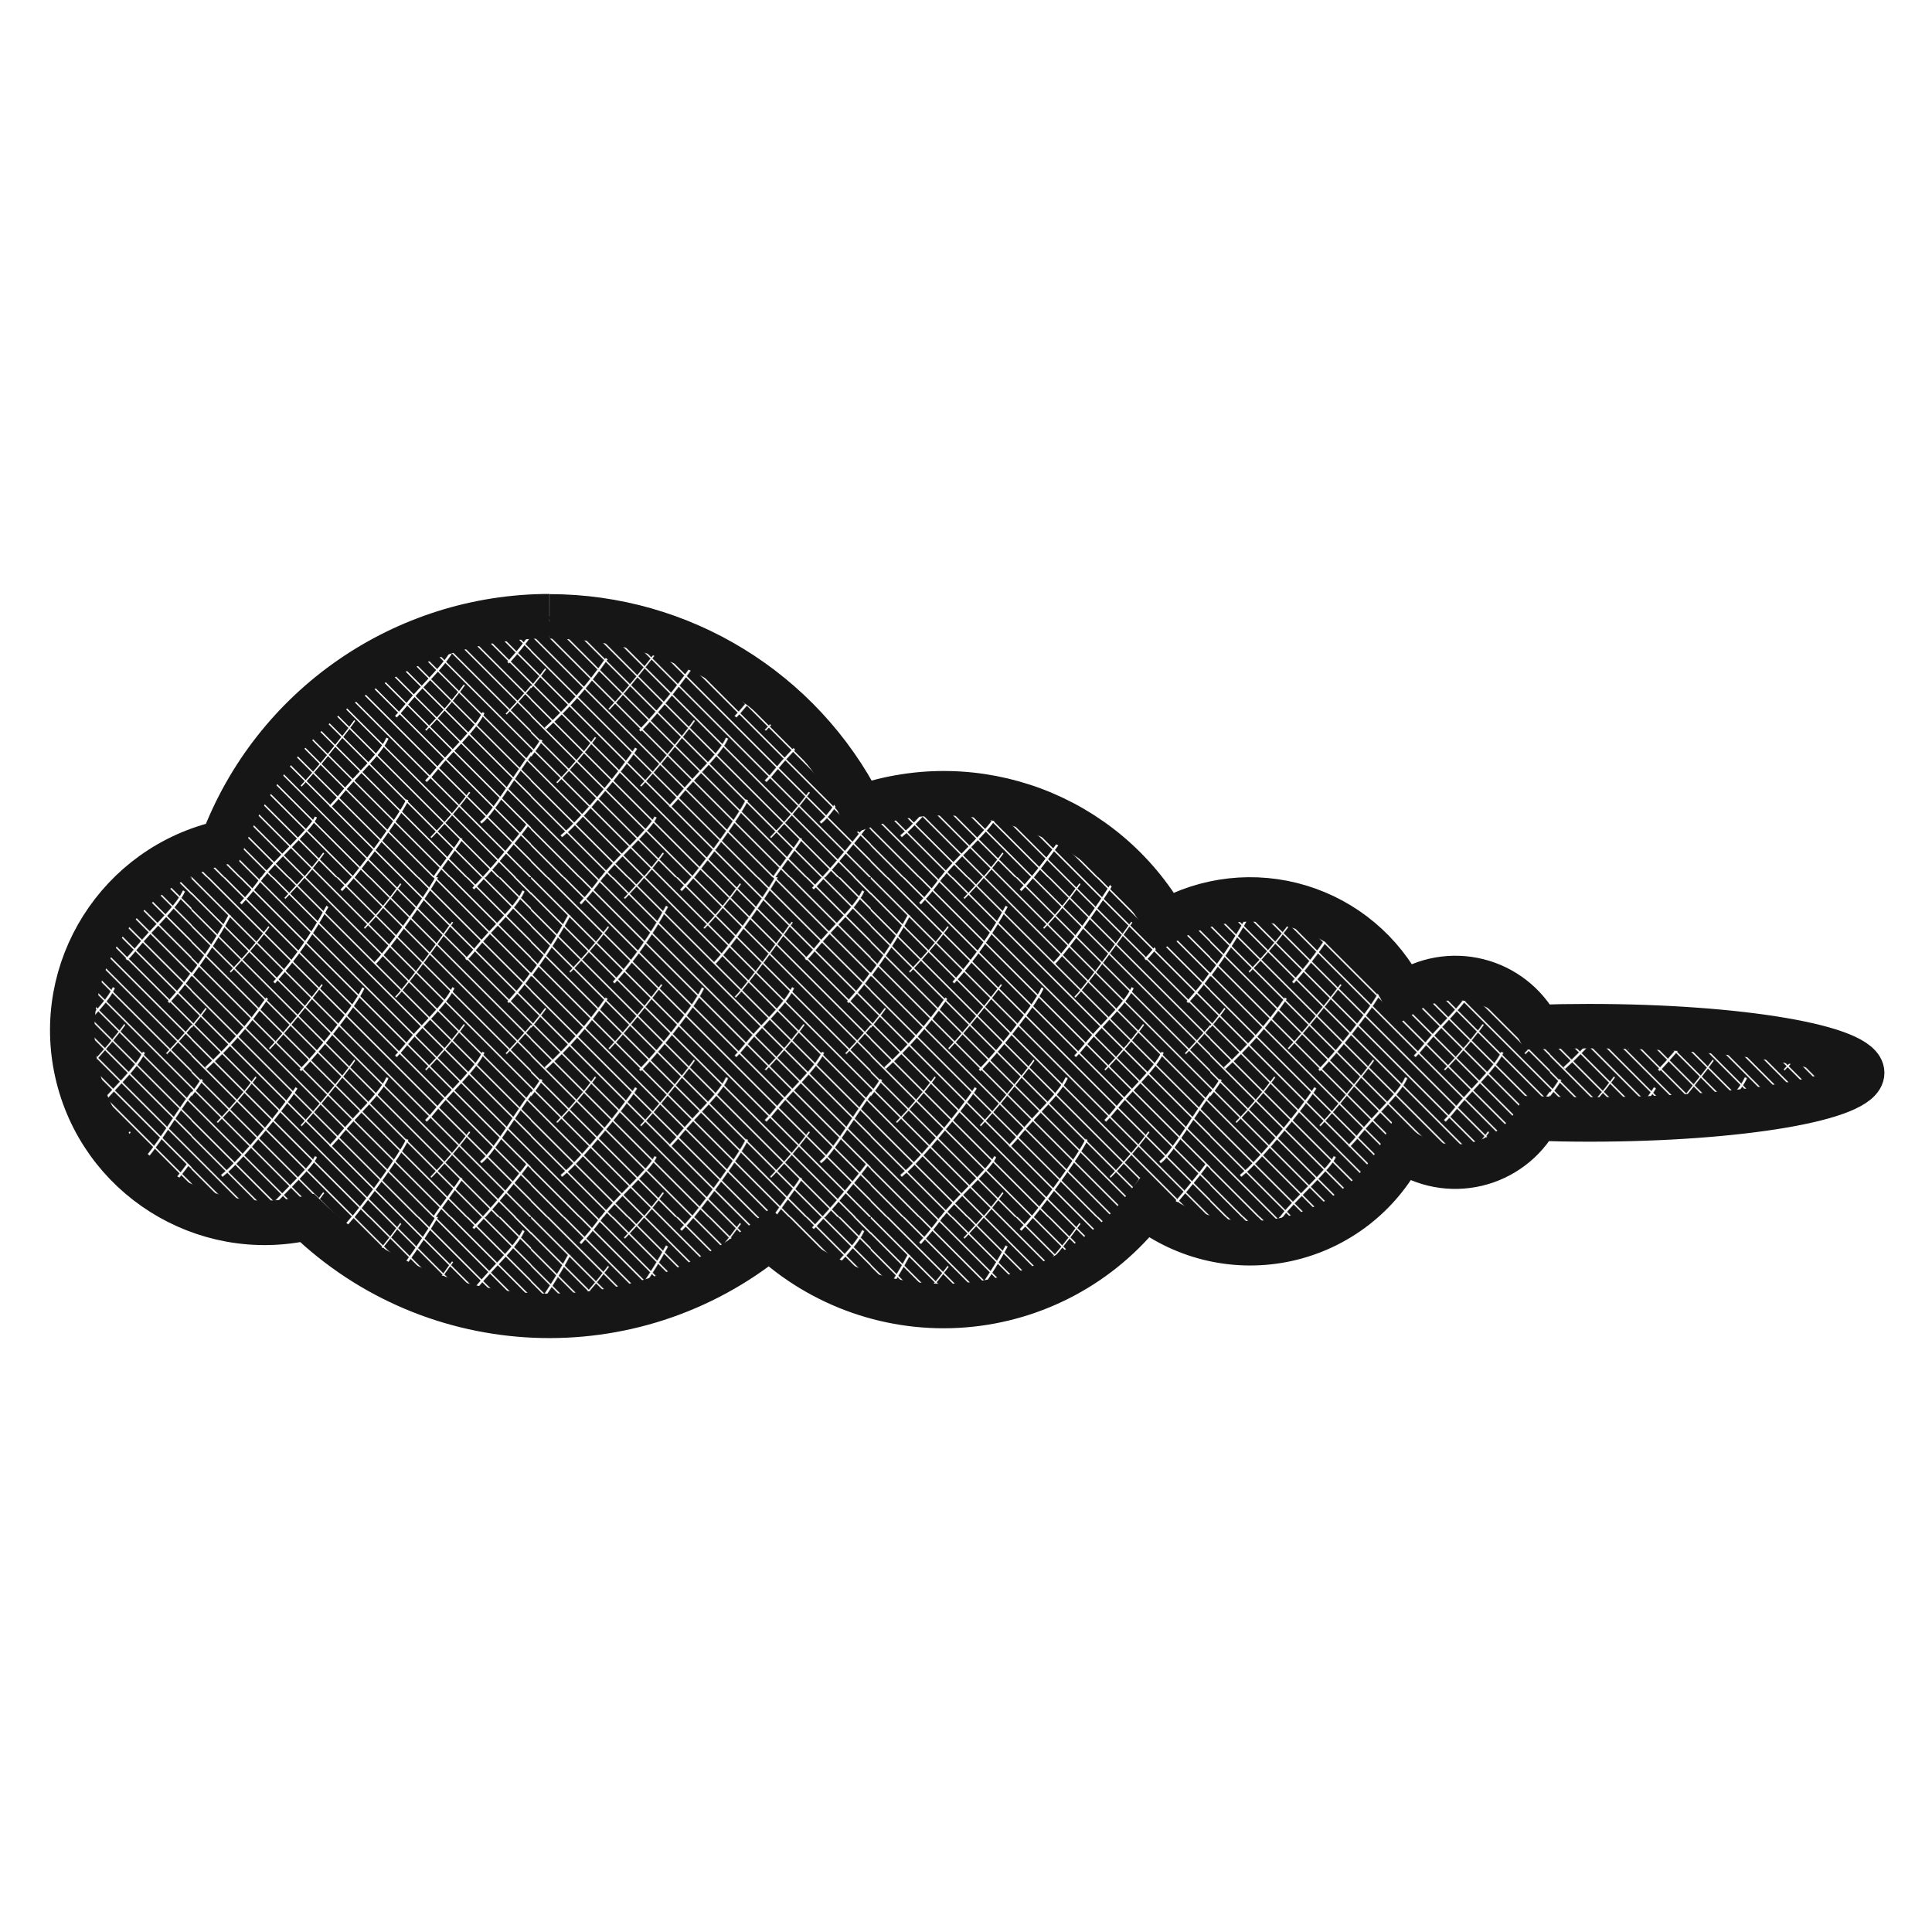
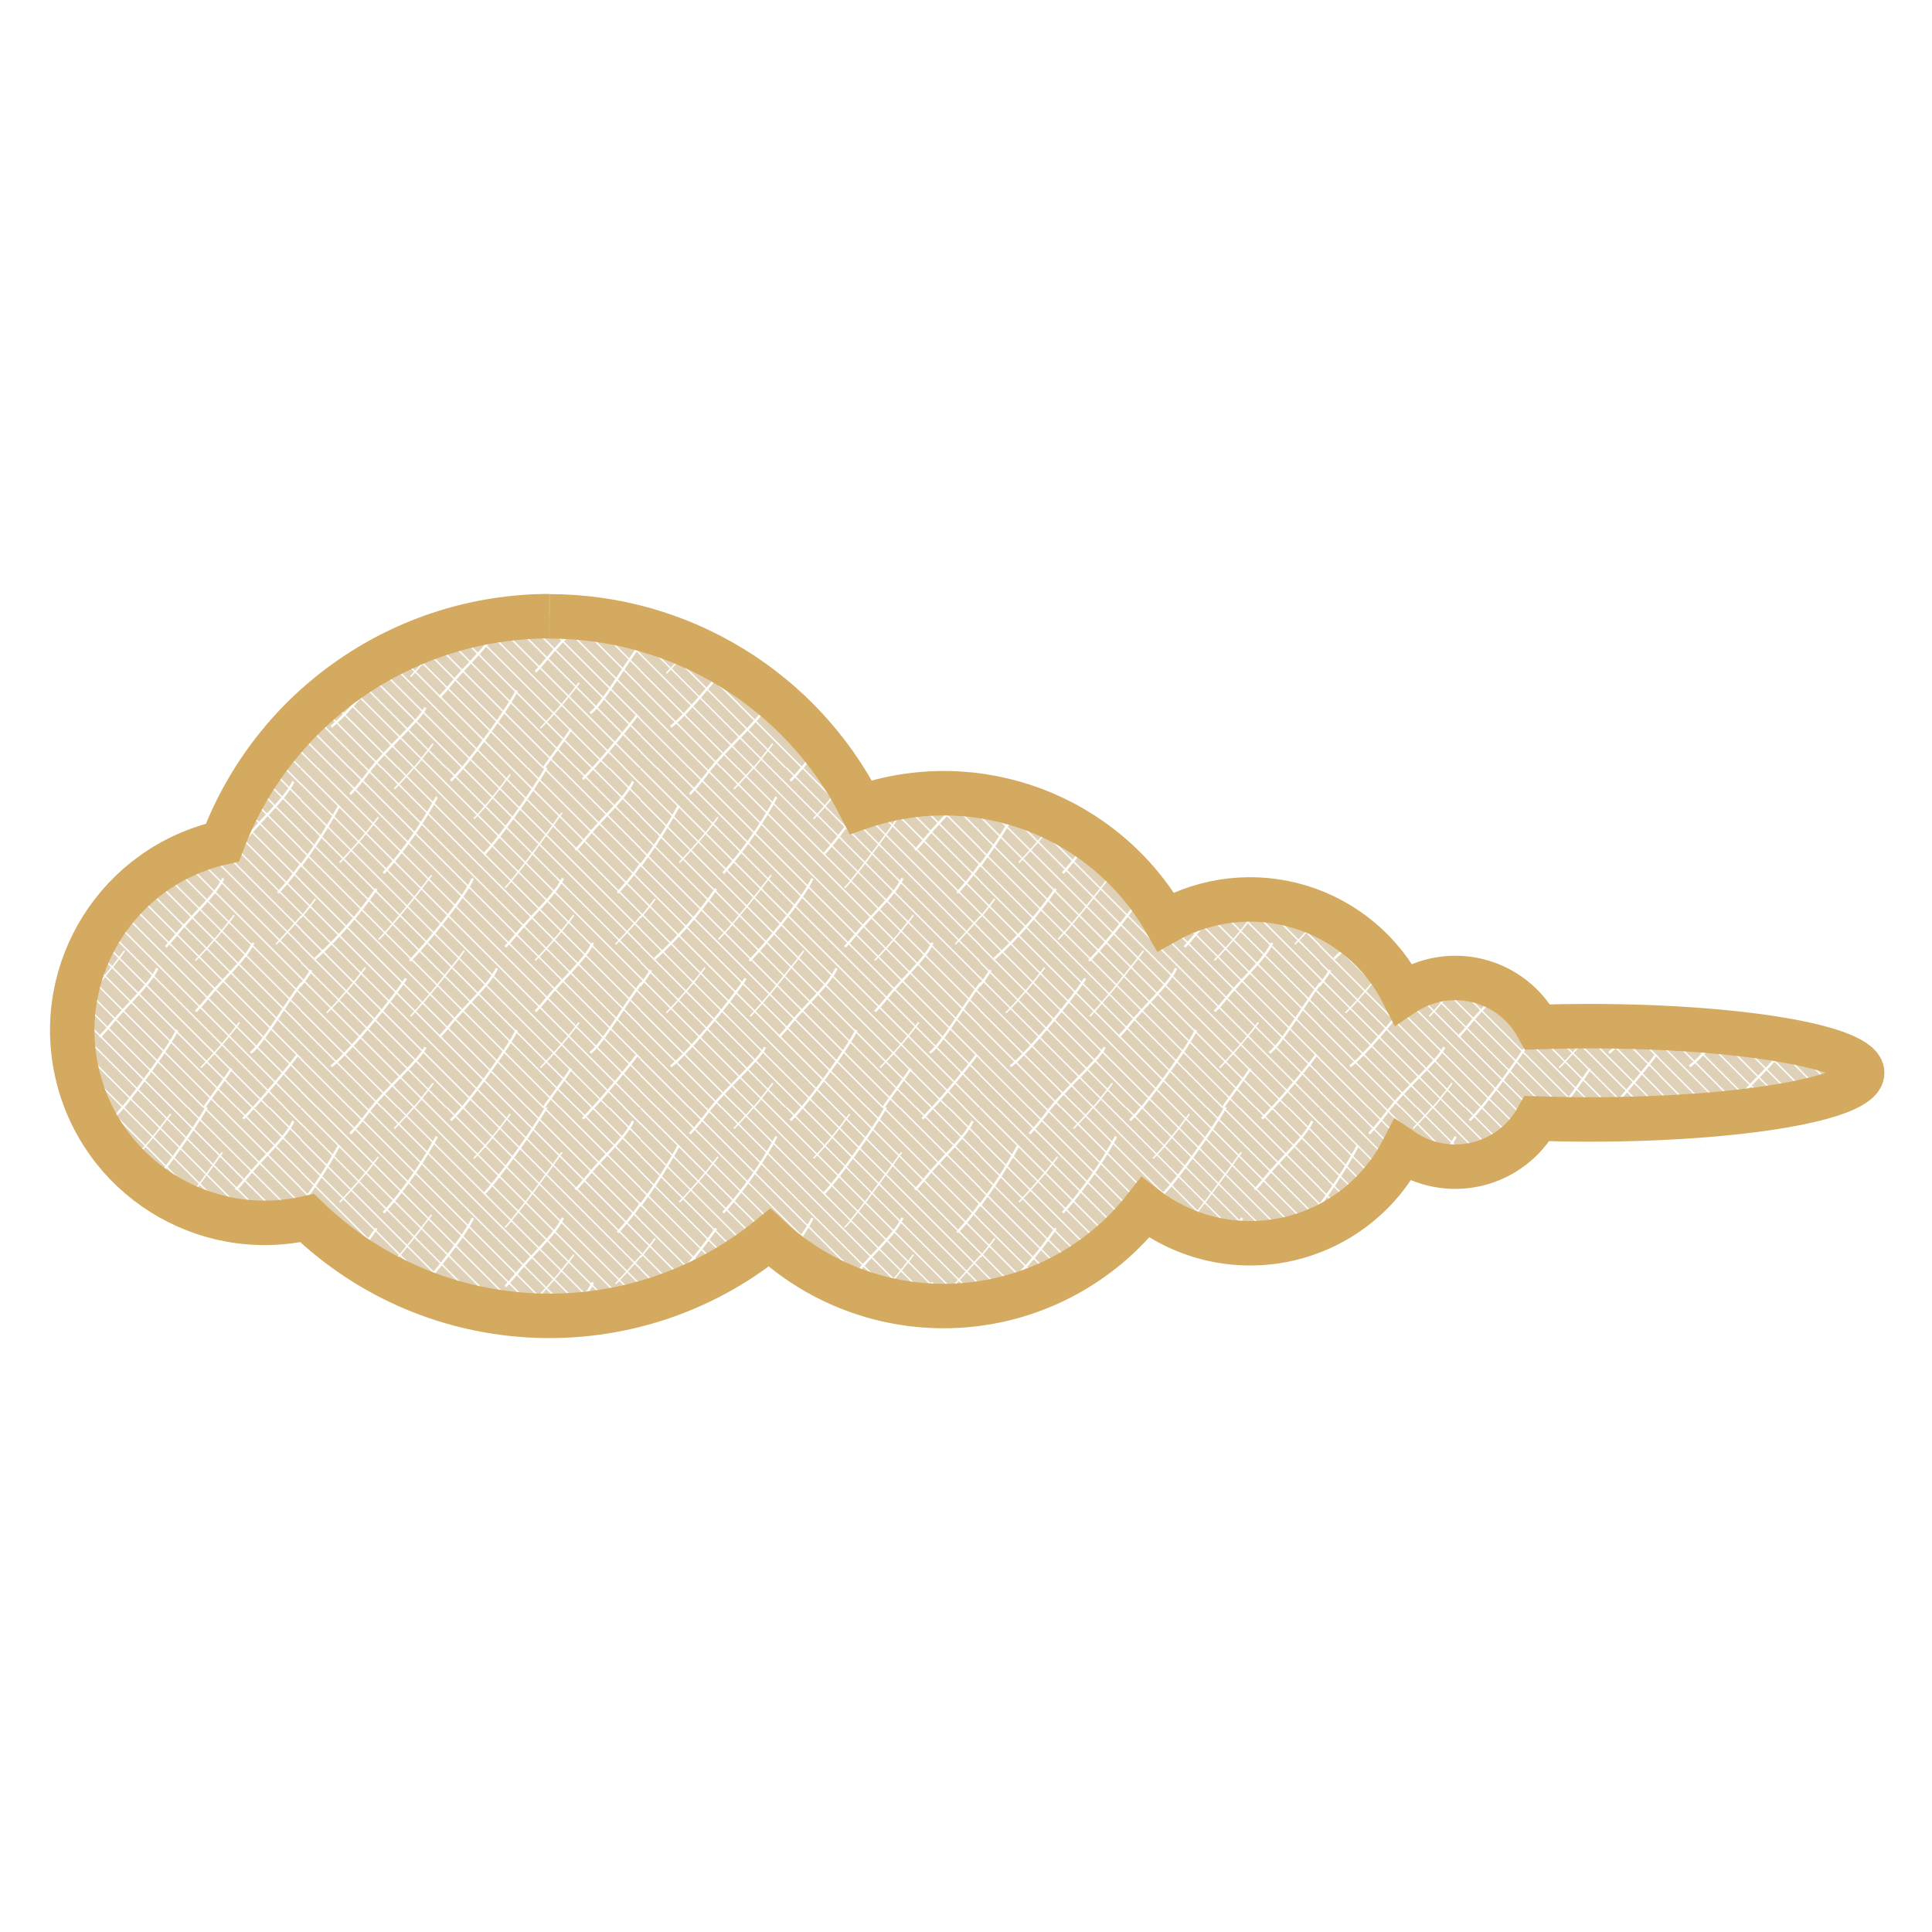
<svg xmlns="http://www.w3.org/2000/svg" width="512" height="512">
  <defs>
-     <pattern id="_703" data-name="703" width="72" height="72" patternTransform="matrix(1.25 0 0 1.25 -39.25 -37.51)" patternUnits="userSpaceOnUse">
+     <pattern id="_703" data-name="703" width="72" height="72" patternTransform="matrix(1.25 0 0 1.25 -10.25 -66.52)" patternUnits="userSpaceOnUse">
      <path fill="none" d="M0 0h72v72H0z" />
      <path class="cls-3" d="M0 20.72A101.45 101.45 0 0 0 8 8.24M10.63 5.39A53.09 53.09 0 0 0 15 0M17.69 22.14a83.67 83.67 0 0 0 11-15.75M23.25 40.75C26 38 34.33 27.94 36.33 23.69M39 18.12C41.45 15.66 49 5.24 52 0M15.88 25.85A83.8 83.8 0 0 1 3.21 40.29M0 46.05a30.22 30.22 0 0 0 2.08-2.94M31.94 2.58A33.67 33.67 0 0 0 34.24 0M22.13 44.85C19.93 48.43 10.54 60 6.61 63.14M41.44 42.72c-1.57 3.34-6.67 7.83-9.72 11.63a32 32 0 0 1-2.19 2.51M55.42 23.64c-1.57 3.36-6.67 7.83-9.72 11.63-.84 1-1.6 1.91-2.19 2.5M49.89 51.46c.59-.59 1.34-1.46 2.18-2.5 3.06-3.81 8.15-8.3 9.72-11.64M58.39 17.25c.59-.59 1.34-1.46 2.18-2.5 3.06-3.8 8.15-8.3 9.72-11.63M67.31 26.32A58.17 58.17 0 0 0 72 20.47M72 45.81h0c-3.21 4.19-8 12.5-10.47 14.46M26.27 59.45C25.06 62 17.7 68.44 15.07 72M57.13 64c-.37.77-4.87 6.78-5.62 8h0M45.66 55.81C44 59.18 38 67.45 34.29 72M71.16 61c-1.63 2.25-6 7.55-9.14 11" />
      <path class="cls-4" d="M23.88 0c-.51.59-1 1.17-1.54 1.75M19.9 4.37l.82-.87M20.72 3.5c.53-.56 1.08-1.15 1.62-1.75" />
      <path class="cls-3" d="m60.27 1.86-.35.36M61.88.1l-1.61 1.76" />
      <path class="cls-4" d="m1.93 29.34 1.08-1.44M0 31.72l.43-.51M.43 31.21c.53-.64 1-1.27 1.5-1.87M19.44 33.1 21 31.26M17.81 35l1.63-1.87M25.52 25.61l-1.46 1.86M21 31.26l1.55-1.89M22.53 29.37l1.53-1.9M27.06 23.6l.54-.72M27.06 23.6c-.43.57-.95 1.26-1.54 2M16.63 36.26c.34-.36.74-.79 1.18-1.29M42.14 4.36l-1.52 1.91M37.42 10c.54-.59 1.09-1.19 1.63-1.81M40.62 6.27c-.52.63-1 1.25-1.57 1.87M37.42 10l-.65.69M43.62 2.4l.66-.9M42.14 4.36c.52-.67 1-1.33 1.48-2M70.75 33c.43-.49.84-1 1.25-1.47M67.49 36.58l-.67.71M69.14 34.79a94.9 94.9 0 0 0 1.61-1.82M67.49 36.58c.54-.57 1.09-1.17 1.65-1.79M15.35 11.88c-.49.64-1 1.3-1.58 2M12.25 15.66c.52-.6 1-1.2 1.52-1.8M16.32 10.59c-.29.41-.62.84-1 1.29M10.64 17.48c-.56.62-1.11 1.22-1.65 1.79M12.25 15.66a94.9 94.9 0 0 1-1.61 1.82M9 19.27l-.67.7M50.53 16.18l1.45-2M46.09 22.06c.48-.61 1-1.26 1.5-1.94M53.42 12.2l1.42-2M50.53 16.18q-.72 1-1.47 2M52 14.2l1.44-2M54.84 10.24l.43-.6M49.06 18.16l-1.47 2M46.09 22.06c-.55.7-1.07 1.34-1.53 1.9M44.56 24c-.45.53-.85 1-1.18 1.33M49.76 40.72l.64-.67M50.4 40.05l1.62-1.75M55.21 34.61c-.5.61-1 1.22-1.55 1.83M55.21 34.61c.53-.65 1-1.29 1.52-1.91M53.66 36.44a98.9 98.9 0 0 1-1.64 1.86M57.76 31.34l-1 1.36M52 62.29l-1.12 1.18M58.32 54.85c-.48.64-1 1.31-1.57 2M58.32 54.85l.57-.76M53.64 60.49 52 62.29M55.25 58.65l-1.61 1.84M56.75 56.85l-1.5 1.8M5.57 51.85l.85-.9M8 49.23c.55-.61 1.09-1.24 1.63-1.86M6.42 51c.52-.55 1-1.13 1.59-1.72M9.64 47.37l1.57-1.87M13.57 42.46l-.81 1.09M11.21 45.5c.55-.67 1.08-1.33 1.55-2M27 68.24l.94-1.26M24 72l1.57-1.87M25.55 70.08l1.47-1.84M24.21 51.62l-.86.94M25.79 49.82c.5-.58 1-1.21 1.57-1.86M27.36 48l1.55-1.89M33.46 40.31c.42-.55.78-1 1.06-1.42M25.79 49.82a60.9 60.9 0 0 1-1.58 1.8M28.91 46.07l1.56-1.94M30.47 44.13l1.49-1.89M32 42.24l1.5-1.93M0 .1l13.77 13.76M25.52 25.61 13.77 13.86M56.75 56.85 25.52 25.61M56.75 56.85 71.9 72M68.59 72 55.25 58.65M12.25 15.66l11.81 11.81M24.06 27.47l31.19 31.18M0 3.41l12.25 12.25M65.15 72 53.64 60.49M0 6.85l10.64 10.63M22.53 29.37 10.64 17.48M22.53 29.37l10.93 10.94M53.64 60.49 33.46 40.31M20.98 31.26 8.99 19.27M20.98 31.26l10.98 10.98M61.72 72 52 62.29M31.96 42.24 52 62.29M0 10.28l8.99 8.99M19.44 33.1l11.03 11.03M19.44 33.1 0 13.66M58.34 72 30.47 44.13M17.81 34.97l11.1 11.1M54.84 72 28.91 46.07M0 17.16l17.81 17.81M0 20.6l27.36 27.36M51.4 72 27.36 47.96M47.97 72 25.79 49.82M0 24.03l25.79 25.79M0 27.41l1.93 1.93M24.21 51.62 1.93 29.34M44.59 72 24.21 51.62M.43 31.21l12.33 12.34M0 30.78l.43.43M41.22 72 12.76 43.55M37.72 72 11.21 45.5M0 34.28 11.21 45.5M9.64 47.37 34.28 72M0 37.72l9.64 9.65M8.01 49.23l19.01 19.01M30.78 72l-3.76-3.76M0 41.22l8.01 8.01M6.42 50.95l19.13 19.13M0 44.53l6.42 6.42M27.47 72l-1.92-1.92M0 47.97l23.98 23.98M0 51.47 20.53 72M0 54.85 17.15 72M0 58.28 13.72 72M0 61.72 10.28 72M0 65.16 6.84 72M0 68.6 3.4 72M72 3.47 68.53 0M72 6.72 65.28 0M72 10.22 61.88.1M58.41 0l1.86 1.86M72 13.59 60.27 1.86M72 17.09 54.91 0M72 20.53 51.47 0M48.03 0 72 23.97M44.59 0l10.25 10.24M54.84 10.24 72 27.4M53.42 12.2 72 30.78M43.62 2.4l9.8 9.8M41.22 0l2.4 2.4M42.14 4.36 37.78 0M51.98 14.2l-9.84-9.84M51.98 14.2l18.77 18.77M72 34.22l-1.25-1.25M50.53 16.18l-9.91-9.91M72 37.65l-2.86-2.86M34.34 0l6.28 6.27M50.53 16.18l18.61 18.61M30.91 0l8.14 8.14M49.06 18.16 39.05 8.14M72 41.09l-4.51-4.51M67.49 36.58 49.06 18.16M37.42 9.95 27.47 0M72 44.53 47.59 20.12M37.42 9.95l10.17 10.17M46.09 22.06 24.03 0M56.73 32.7 46.09 22.06M72 47.97 56.73 32.7M22.34 1.75l22.22 22.21M20.59 0l1.75 1.75M72 51.4 55.21 34.61M55.21 34.61 44.56 23.96M20.72 3.5l32.94 32.94M17.22 0l3.5 3.5M72 54.78 53.66 36.44M72 58.28 52.02 38.3M13.72 0l38.3 38.3M72 61.65l-21.6-21.6M10.34 0 50.4 40.05M6.91 0 72 65.09M3.47 0l11.88 11.88M58.32 54.85 72 68.53M27.06 23.6l31.26 31.25M27.06 23.6 15.35 11.88" />
    </pattern>
    <filter id="luminosity-noclip" x="-.35" y="1.96" width="493.85" height="346.75" filterUnits="userSpaceOnUse" color-interpolation-filters="sRGB">
      <feFlood flood-color="#fff" result="bg" />
      <feBlend in="SourceGraphic" in2="bg" />
    </filter>
    <style>
      .cls-3,.cls-4{fill:none;stroke:#000;stroke-linecap:square}.cls-3{stroke-width:.5px}.cls-4{stroke-width:.3px}
    </style>
    <mask id="mask" x="-.35" y="1.96" width="493.85" height="346.75" maskUnits="userSpaceOnUse">
      <path id="Fill" d="M145.59 163.29a92.68 92.68 0 0 0-86.65 60 51 51 0 1 0 22.45 99.52A92.5 92.5 0 0 0 203.93 328a67.78 67.78 0 0 0 99.59-8 45.46 45.46 0 0 0 68.17-15.11 24.85 24.85 0 0 0 35.66-8.45c4.47.14 9 .23 13.76.23 40 0 72.39-5.54 72.39-12.36s-32.42-12.37-72.39-12.37q-7 0-13.62.22a24.8 24.8 0 0 0-35.6-8.8 45.48 45.48 0 0 0-63-19.11 67.73 67.73 0 0 0-80.77-30.35 92.61 92.61 0 0 0-82.49-50.56" fill="url(#_703)" filter="url(#luminosity-noclip)" />
    </mask>
  </defs>
  <g id="Cloud_12" data-name="Cloud 12">
    <g id="Cloud_12-2" data-name="Cloud 12">
      <g mask="url(#mask)">
-         <path id="Fill-2" data-name="Fill" d="M145.59 163.29a92.68 92.68 0 0 0-86.65 60 51 51 0 1 0 22.45 99.52A92.5 92.5 0 0 0 203.93 328a67.78 67.78 0 0 0 99.59-8 45.46 45.46 0 0 0 68.17-15.11 24.85 24.85 0 0 0 35.66-8.45c4.47.14 9 .23 13.76.23 40 0 72.39-5.54 72.39-12.36s-32.42-12.37-72.39-12.37q-7 0-13.62.22a24.8 24.8 0 0 0-35.6-8.8 45.48 45.48 0 0 0-63-19.11 67.73 67.73 0 0 0-80.77-30.35 92.61 92.61 0 0 0-82.49-50.56" fill="#171616" />
+         <path id="Fill-2" data-name="Fill" d="M145.59 163.29a92.68 92.68 0 0 0-86.65 60 51 51 0 1 0 22.45 99.52A92.5 92.5 0 0 0 203.93 328a67.78 67.78 0 0 0 99.59-8 45.46 45.46 0 0 0 68.17-15.11 24.85 24.85 0 0 0 35.66-8.45c4.47.14 9 .23 13.76.23 40 0 72.39-5.54 72.39-12.36s-32.42-12.37-72.39-12.37q-7 0-13.62.22a24.8 24.8 0 0 0-35.6-8.8 45.48 45.48 0 0 0-63-19.11 67.73 67.73 0 0 0-80.77-30.35 92.61 92.61 0 0 0-82.49-50.56" fill="#ded1b8" />
      </g>
-       <path id="Cloud_12-3" data-name="Cloud 12" d="M145.59 163.29a92.68 92.68 0 0 0-86.65 60 51 51 0 1 0 22.45 99.52A92.5 92.5 0 0 0 203.93 328a67.78 67.78 0 0 0 99.59-8 45.46 45.46 0 0 0 68.17-15.11 24.85 24.85 0 0 0 35.66-8.45c4.47.14 9 .23 13.76.23 40 0 72.39-5.54 72.39-12.36s-32.42-12.37-72.39-12.37q-7 0-13.62.22a24.8 24.8 0 0 0-35.6-8.8 45.48 45.48 0 0 0-63-19.11 67.73 67.73 0 0 0-80.77-30.35 92.61 92.61 0 0 0-82.49-50.56" stroke="#171616" stroke-miterlimit="10" stroke-width="11.78" fill="none" />
+       <path id="Cloud_12-3" data-name="Cloud 12" d="M145.59 163.29a92.68 92.68 0 0 0-86.65 60 51 51 0 1 0 22.45 99.52A92.5 92.5 0 0 0 203.93 328a67.78 67.78 0 0 0 99.59-8 45.46 45.46 0 0 0 68.17-15.11 24.85 24.85 0 0 0 35.66-8.45c4.47.14 9 .23 13.76.23 40 0 72.39-5.54 72.39-12.36s-32.42-12.37-72.39-12.37q-7 0-13.62.22a24.8 24.8 0 0 0-35.6-8.8 45.48 45.48 0 0 0-63-19.11 67.73 67.73 0 0 0-80.77-30.35 92.61 92.61 0 0 0-82.49-50.56" stroke="#d3aa5f" stroke-miterlimit="10" stroke-width="11.78" fill="none" />
    </g>
  </g>
</svg>
